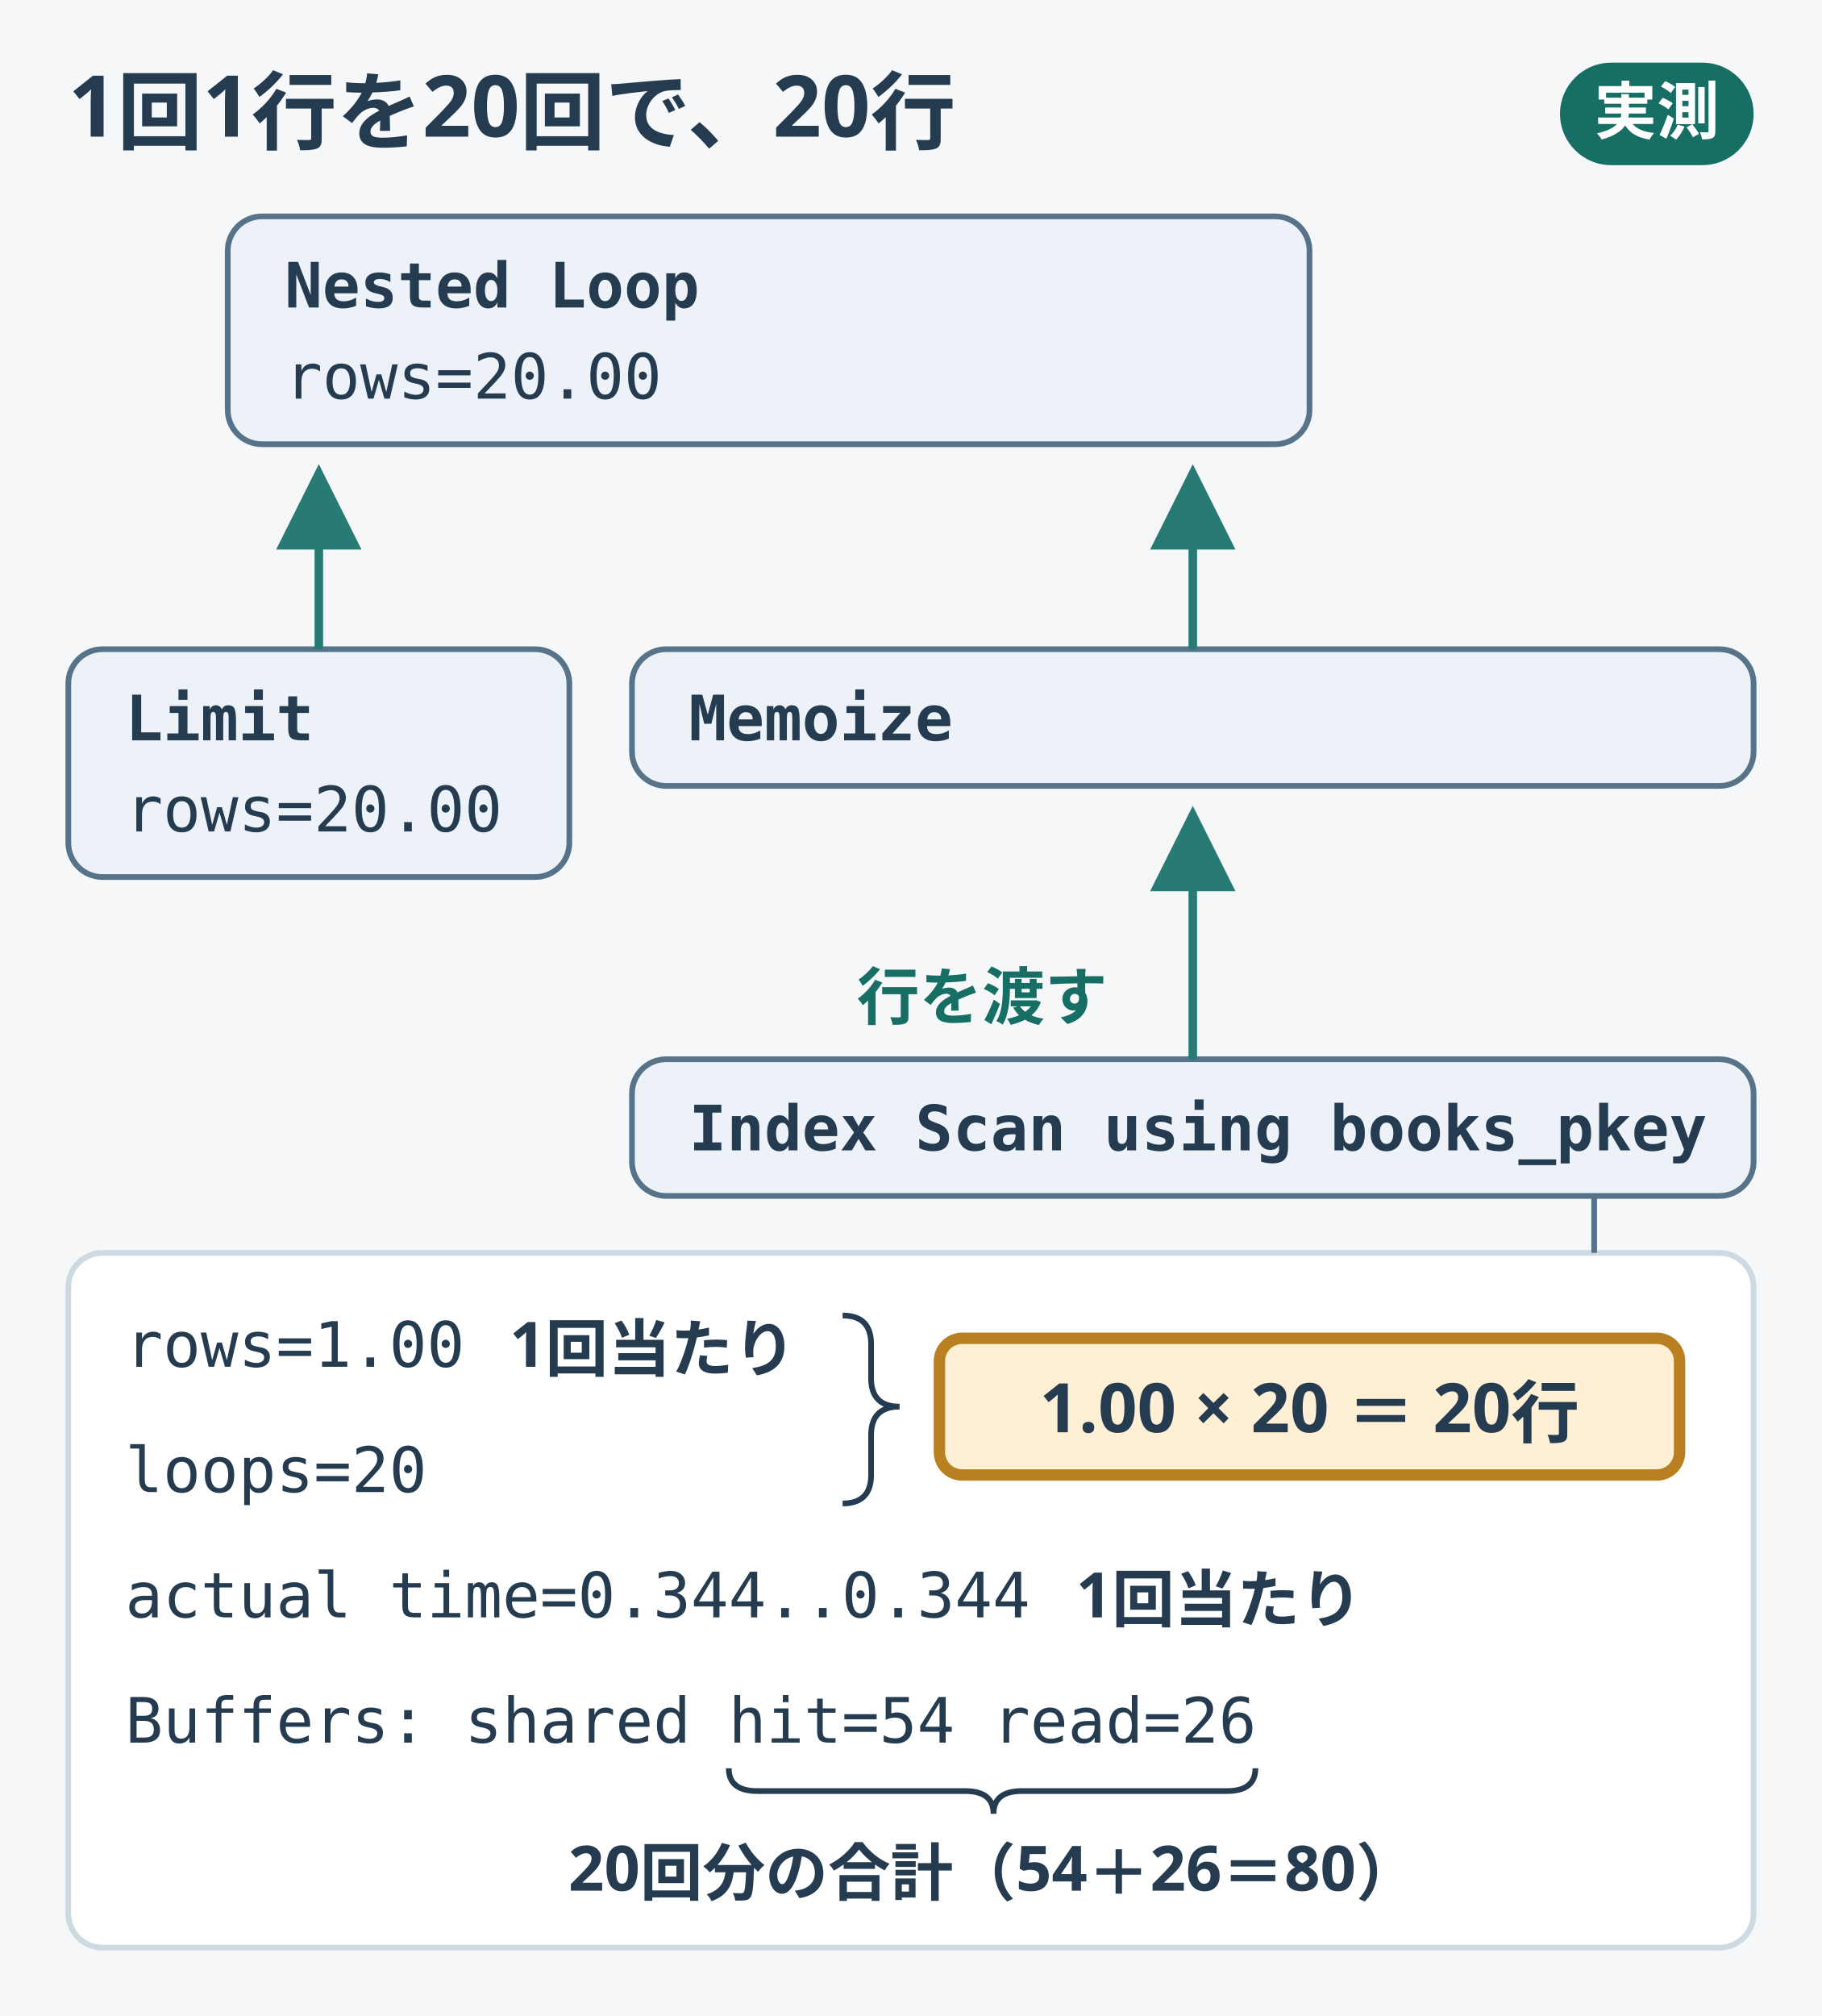
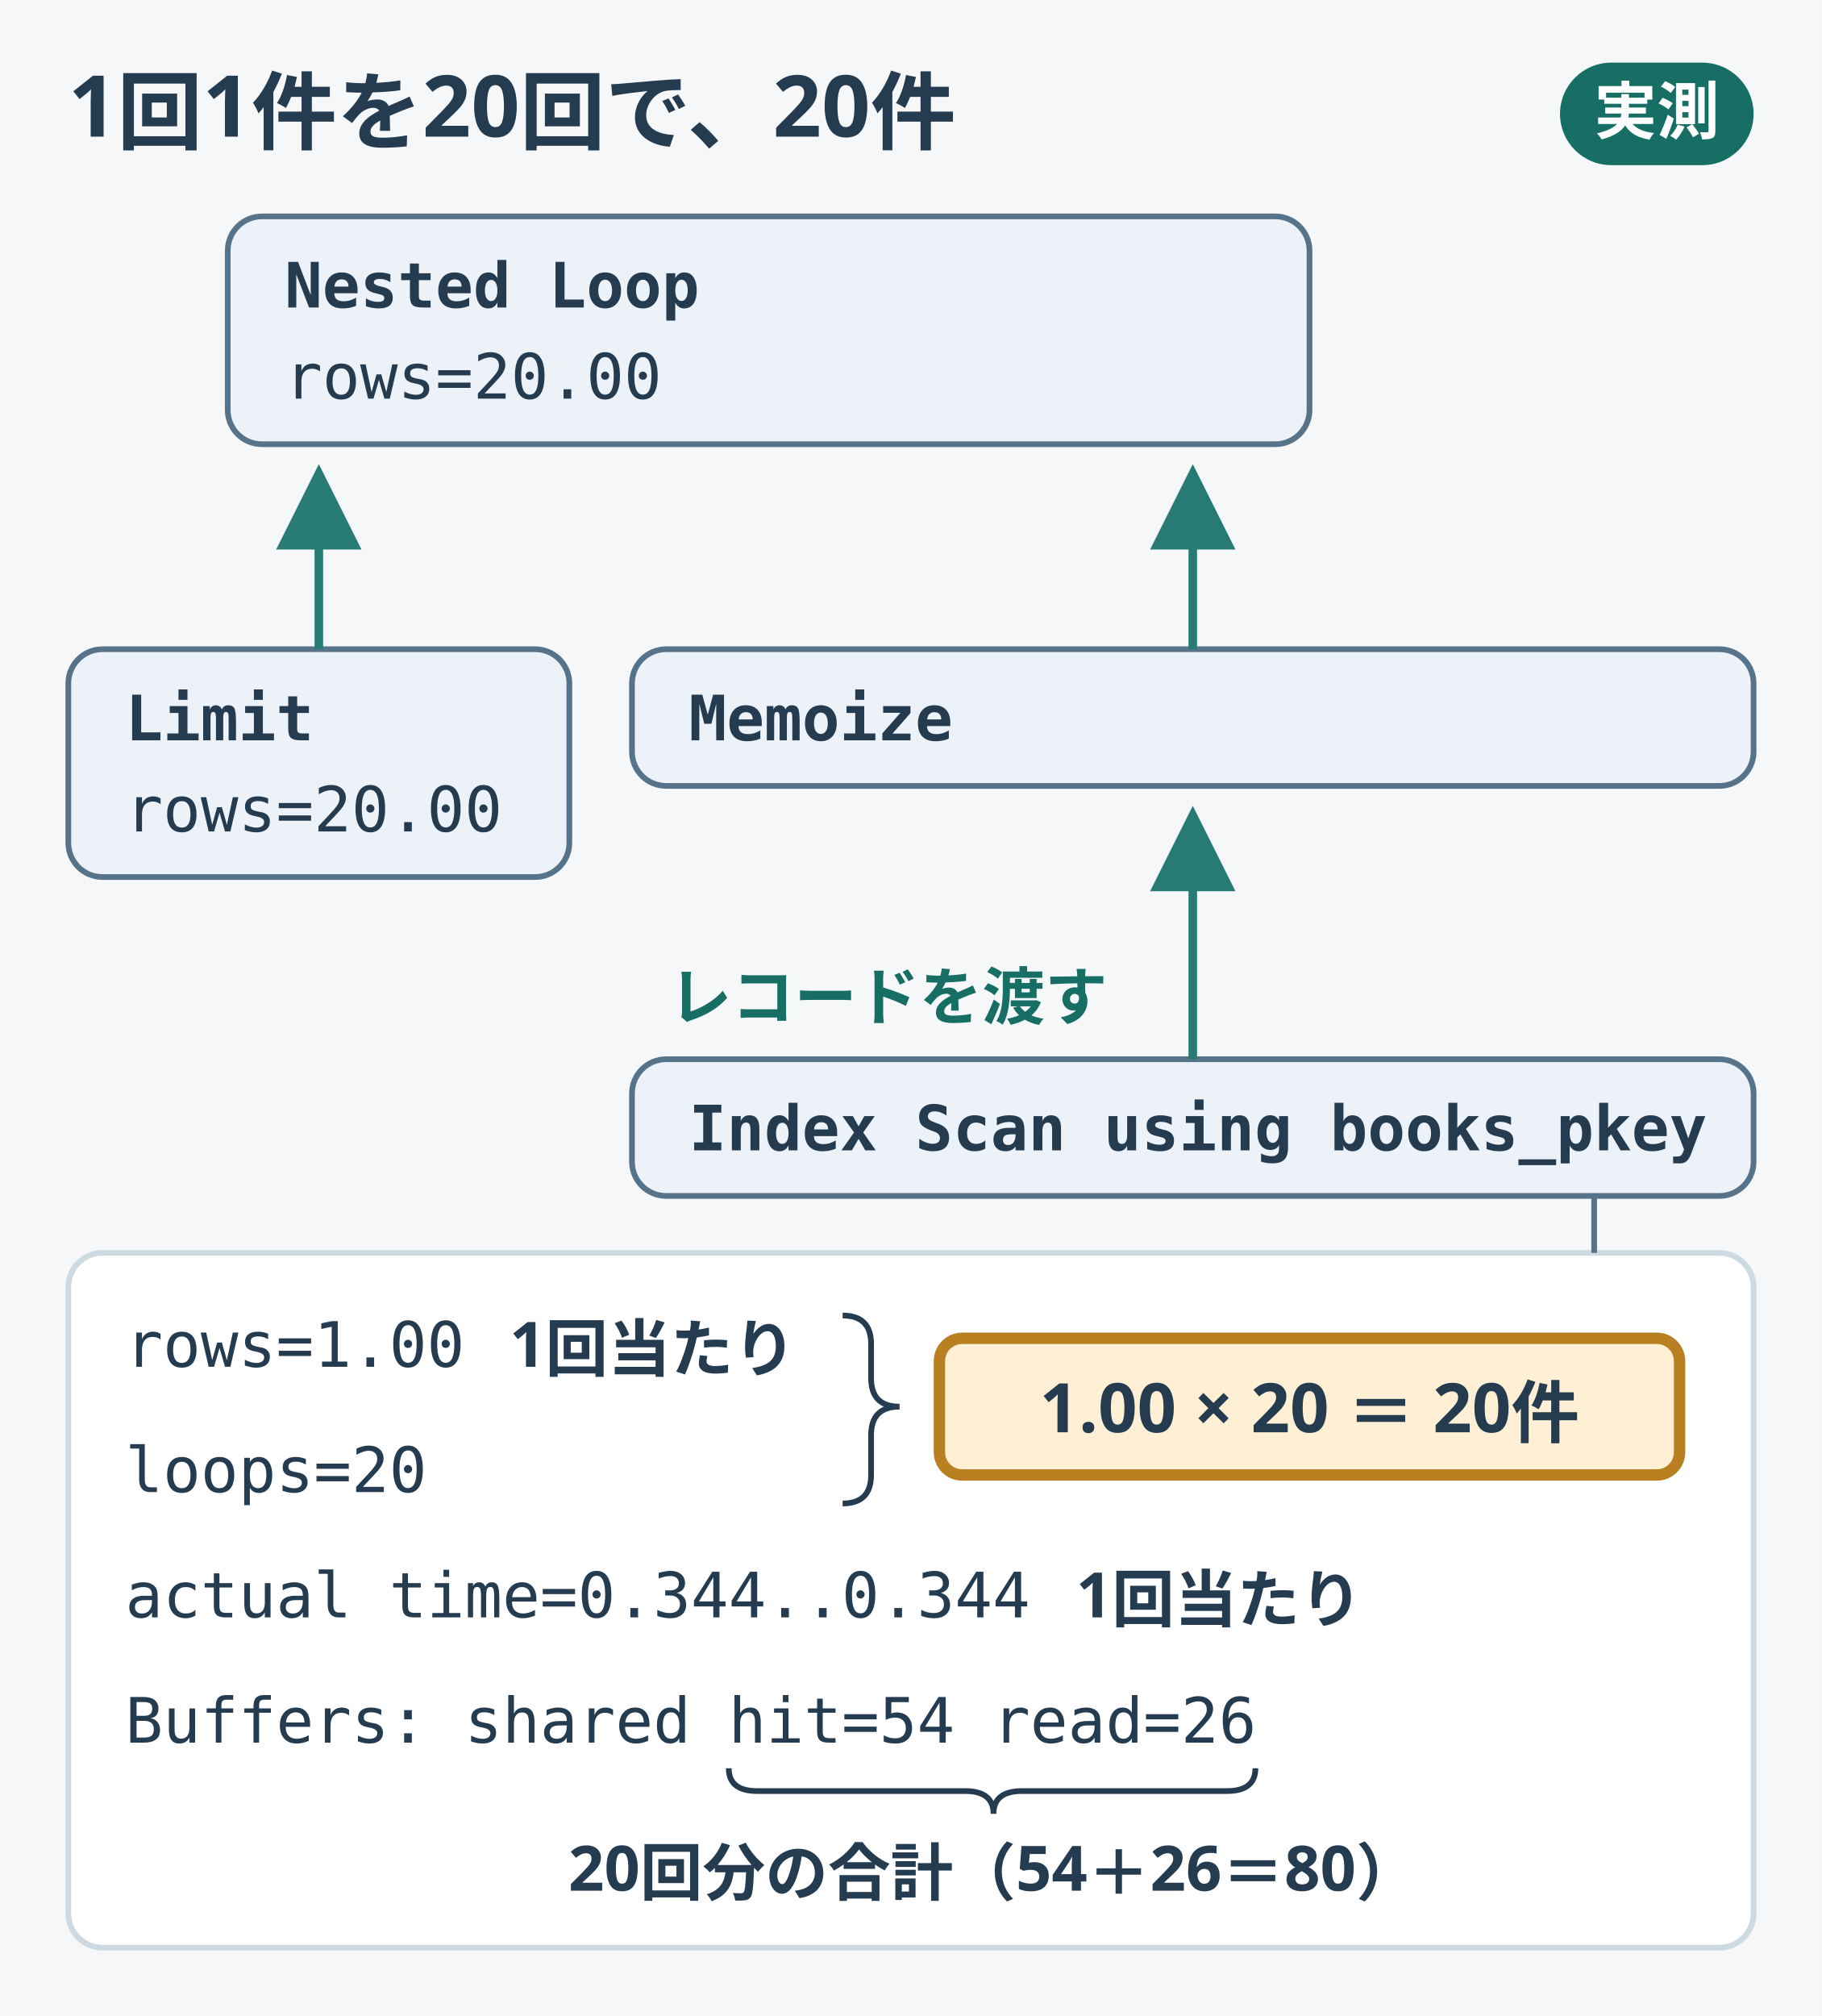
<svg xmlns="http://www.w3.org/2000/svg" width="640" height="708" viewBox="0 0 640 708" role="img" aria-labelledby="title">
  <defs>
    <marker id="flow" markerWidth="10" markerHeight="10" refX="9" refY="5" orient="auto">
      <path d="M0 0L10 5L0 10z" fill="#277b74" />
    </marker>
    <marker id="req" markerWidth="10" markerHeight="10" refX="9" refY="5" orient="auto">
      <path d="M0 0L10 5L0 10" fill="none" stroke="#945e11" stroke-width="2" />
    </marker>
    <marker id="ref" markerWidth="9" markerHeight="9" refX="8" refY="4.5" orient="auto">
      <path d="M0 0L9 4.5L0 9z" fill="#7d93a3" />
    </marker>
  </defs>
  <style>
text{font-family:"Hiragino Sans","Noto Sans JP",sans-serif;font-size:24px;fill:#243b50}
.h{font-size:30px;font-weight:700}.b{font-weight:700}.s{font-size:22px}.m{font-size:22px;fill:#566c7b}
.mono{font-family:ui-monospace,Menlo,monospace;font-size:22px}.tag{font-size:22px;font-weight:700;fill:#fff}
.teal{fill:#176e65}.brown{fill:#945e11}.real{fill:#176e65}
.panel{fill:#fff;stroke:#cedae1;stroke-width:2}.node{fill:#ecf2f8;stroke:#56738a;stroke-width:2}
.row{fill:#fff;stroke:#448b7c;stroke-width:2}.match{fill:#fff;stroke:#176e65;stroke-width:4}
.page{fill:#f7fbf9;stroke:#6d9f94;stroke-width:2}.ipage{fill:#f4f6f8;stroke:#6b7f8e;stroke-width:2}
.band{fill:#d5dde3;stroke:#92a7b5;stroke-width:2}.skip{fill:none;stroke:#b5c2cc;stroke-width:2;stroke-dasharray:6 5}
.hot{fill:#fff0d5;stroke:#b88020;stroke-width:4}.ghost{fill:#f5f7f9;stroke:#b5c2cc;stroke-width:2;stroke-dasharray:6 5}
.flow{fill:none;stroke:#277b74;stroke-width:3;marker-end:url(#flow)}.req{fill:none;stroke:#945e11;stroke-width:3;stroke-dasharray:8 6;marker-end:url(#req)}
.ref{fill:none;stroke:#7d93a3;stroke-width:2;marker-end:url(#ref)}.step{fill:#fff;stroke:#243b50;stroke-width:2.5}
.spine{fill:#e9f3f4;stroke:#243b50;stroke-width:1.5}
.work{fill:#fff;stroke:#56738a;stroke-width:2;stroke-dasharray:8 5}.val{fill:#dcefe8;stroke:#448b7c;stroke-width:2}.buffer{fill:#eaf6f1;stroke:#6d9f94;stroke-width:2}
.route{fill:#f4f6f8;stroke:#243b50;stroke-width:3}.leader{fill:none;stroke:#56738a;stroke-width:2}
  </style>
  <rect width="640" height="708" fill="#f5f7f9" />
-   <text x="24" y="48" class="h">1回1行を20回で、20行</text>
+   <text x="24" y="48" class="h">1回1件を20回で、20件</text>
  <rect x="548" y="22" width="68" height="36" rx="18" class="real" />
  <text x="582" y="47" text-anchor="middle" class="tag">実測</text>
  <g id="nested-loop">
    <rect x="80" y="76" width="380" height="80" rx="12" class="node" />
    <text x="100" y="108" class="mono b">Nested Loop</text>
    <text x="100" y="140" class="mono">rows=20.00</text>
  </g>
  <g id="limit">
    <rect x="24" y="228" width="176" height="80" rx="12" class="node" />
    <text x="44" y="260" class="mono b">Limit</text>
    <text x="44" y="292" class="mono">rows=20.00</text>
  </g>
  <g id="memoize">
    <rect x="222" y="228" width="394" height="48" rx="12" class="node" />
    <text x="242" y="260" class="mono b">Memoize</text>
  </g>
  <g id="index-scan">
    <rect x="222" y="372" width="394" height="48" rx="12" class="node" />
    <text x="242" y="404" class="mono b">Index Scan using books_pkey</text>
  </g>
  <g id="values">
    <rect x="24" y="440" width="592" height="244" rx="12" class="panel" />
    <path d="M560 420 V440" class="leader" />
  </g>
  <g id="rows-and-loops">
    <text x="44" y="480" class="mono">rows=1.00</text>
    <text x="179" y="480" class="s b">1回当たり</text>
    <text x="44" y="524" class="mono">loops=20</text>
    <path d="M296 462 Q306 462 306 472 V484 Q306 494 316 494 Q306 494 306 504 V518 Q306 528 296 528" fill="none" stroke="#243b50" stroke-width="2" />
  </g>
  <g id="focus">
    <rect x="330" y="470" width="260" height="48" rx="8" class="hot" />
-     <text x="460" y="503" text-anchor="middle" class="b">1.00 × 20 ＝ 20行</text>
+     <text x="460" y="503" text-anchor="middle" class="b">1.00 × 20 ＝ 20件</text>
  </g>
  <g id="time-and-buffers">
    <text x="44" y="568" class="mono">actual time=0.344..0.344</text>
    <text x="378" y="568" class="s b">1回当たり</text>
    <text x="44" y="612" class="mono">Buffers: shared hit=54 read=26</text>
    <path d="M256 621 Q256 629 266 629 H339 Q349 629 349 637 Q349 629 359 629 H431 Q441 629 441 621" fill="none" stroke="#243b50" stroke-width="2" />
    <text x="349" y="664" text-anchor="middle" class="s b">20回分の合計（54＋26＝80）</text>
  </g>
  <g id="flows">
    <path d="M112 228 V166" class="flow" />
    <path d="M419 228 V166" class="flow" />
    <path d="M419 372 V286" class="flow" />
-     <text x="389" y="358" text-anchor="end" class="s b teal">行を渡す</text>
+     <text x="389" y="358" text-anchor="end" class="s b teal">レコードを渡す</text>
  </g>
</svg>
